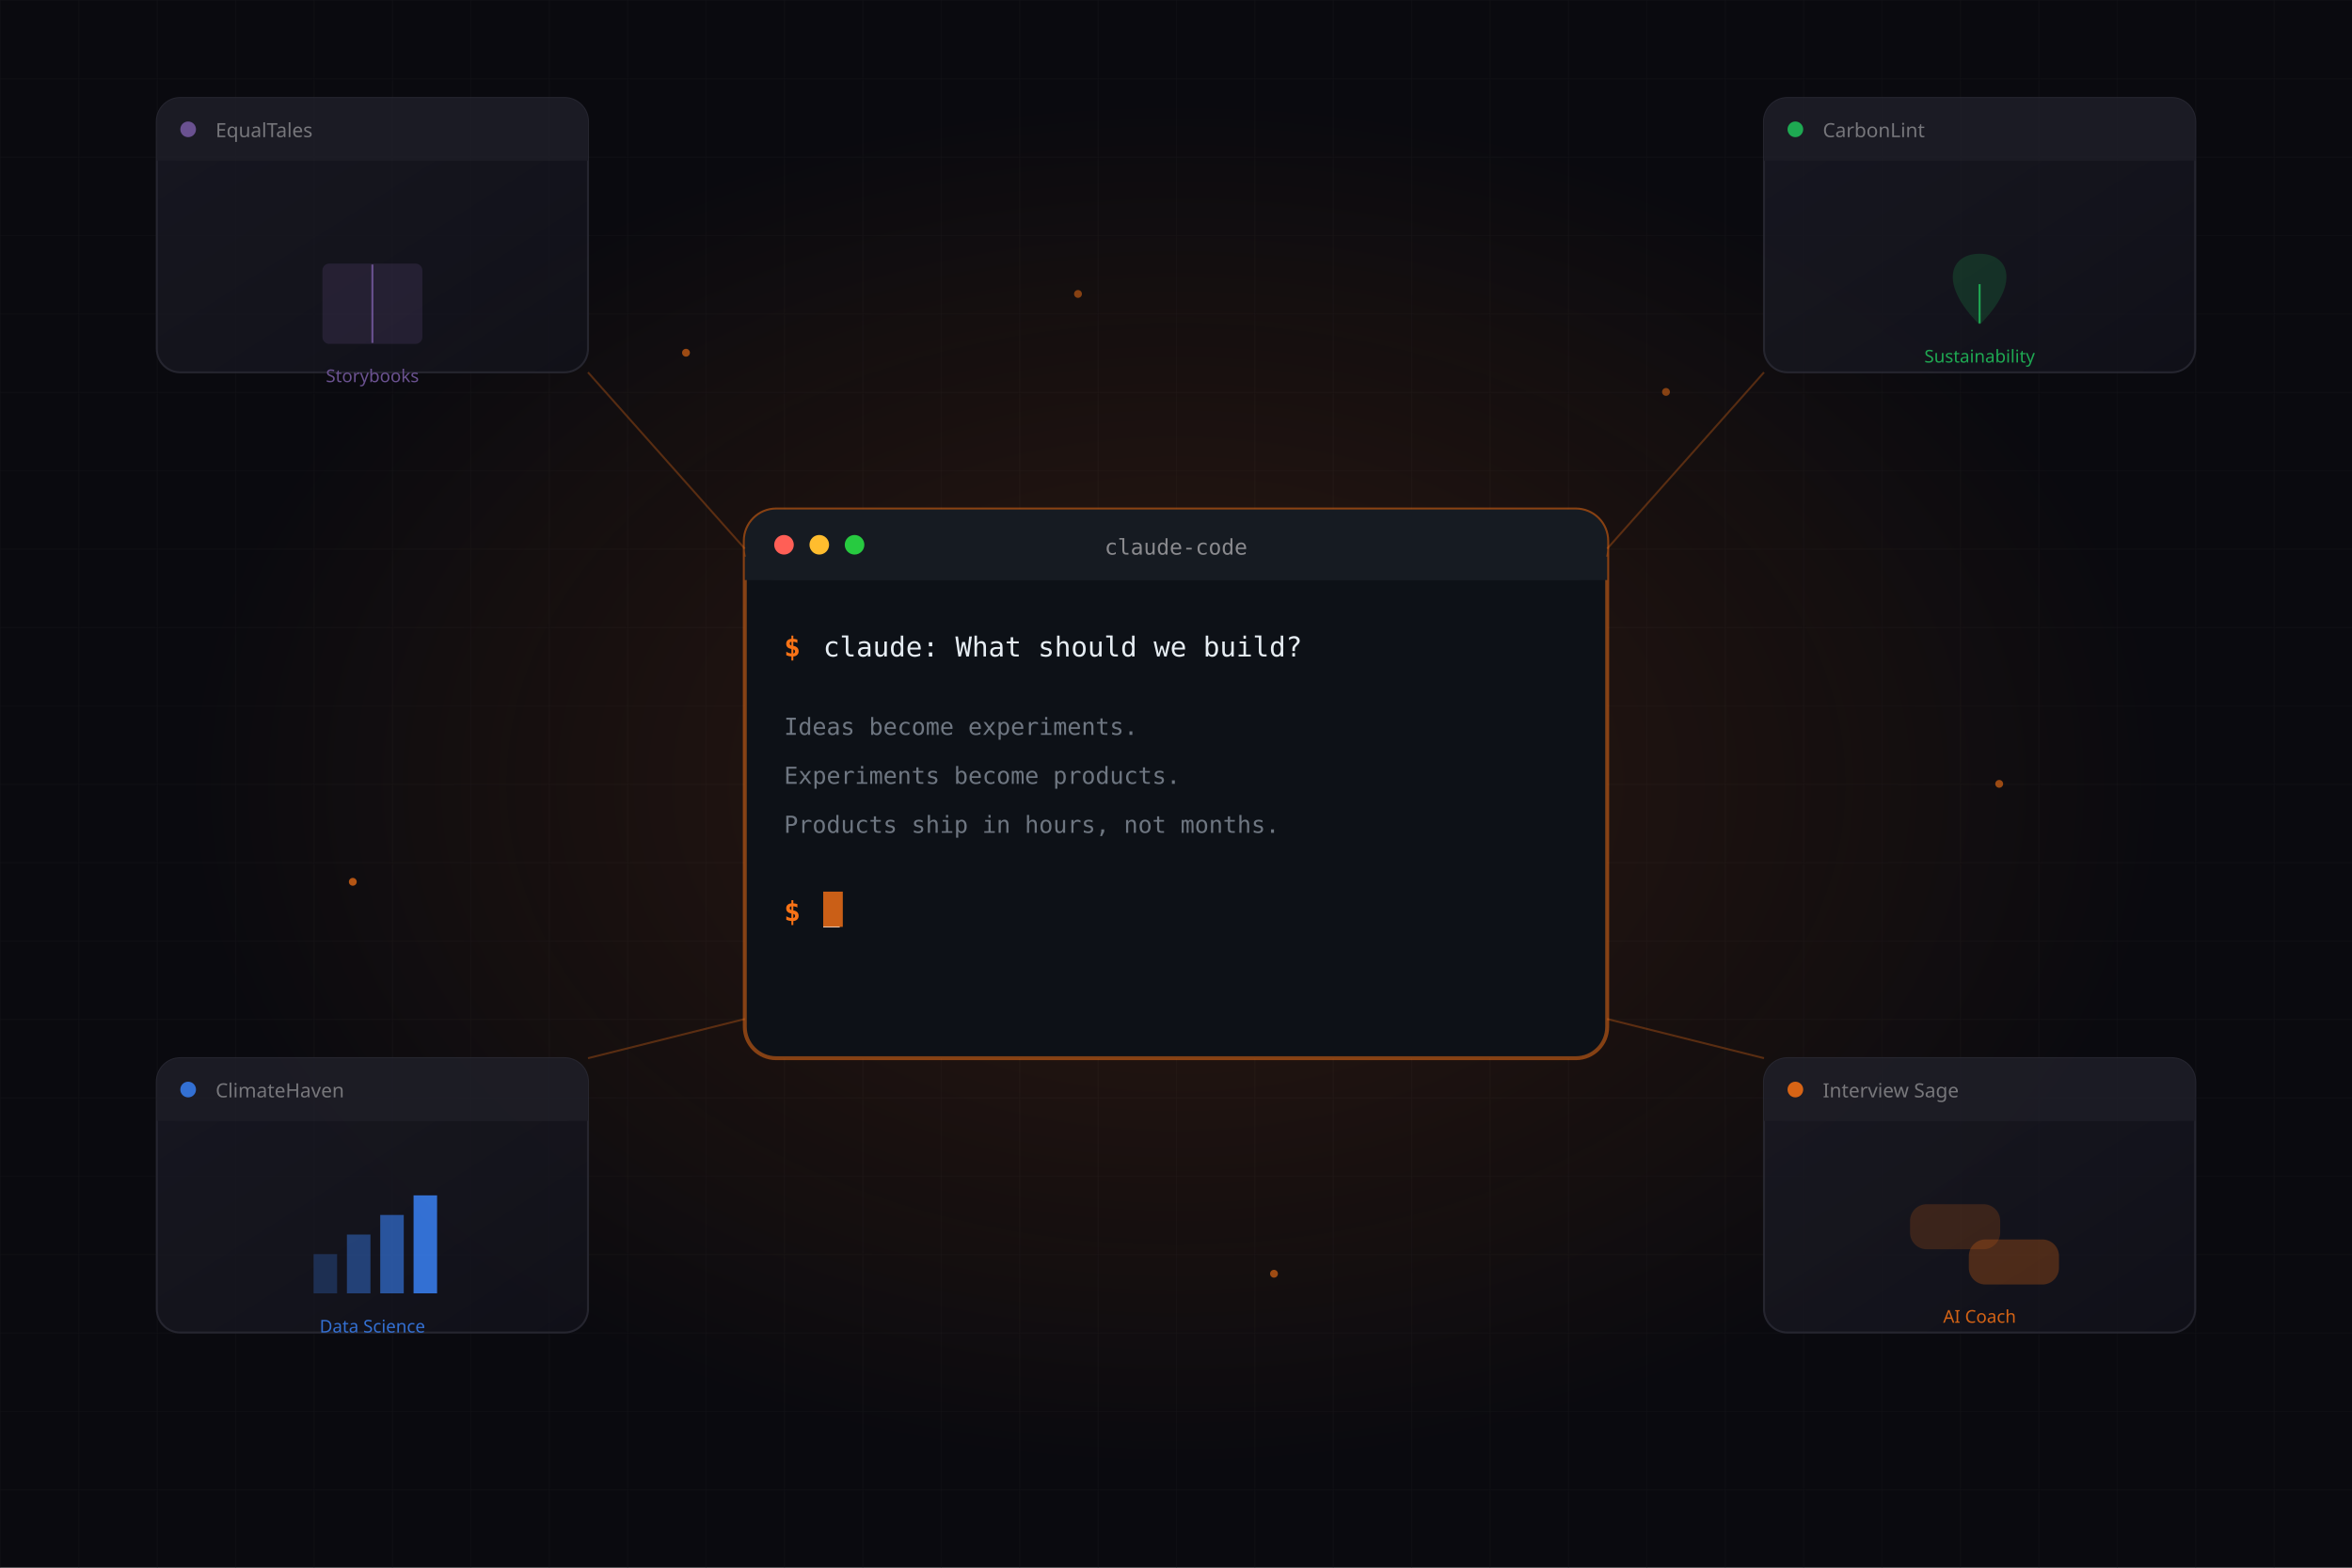
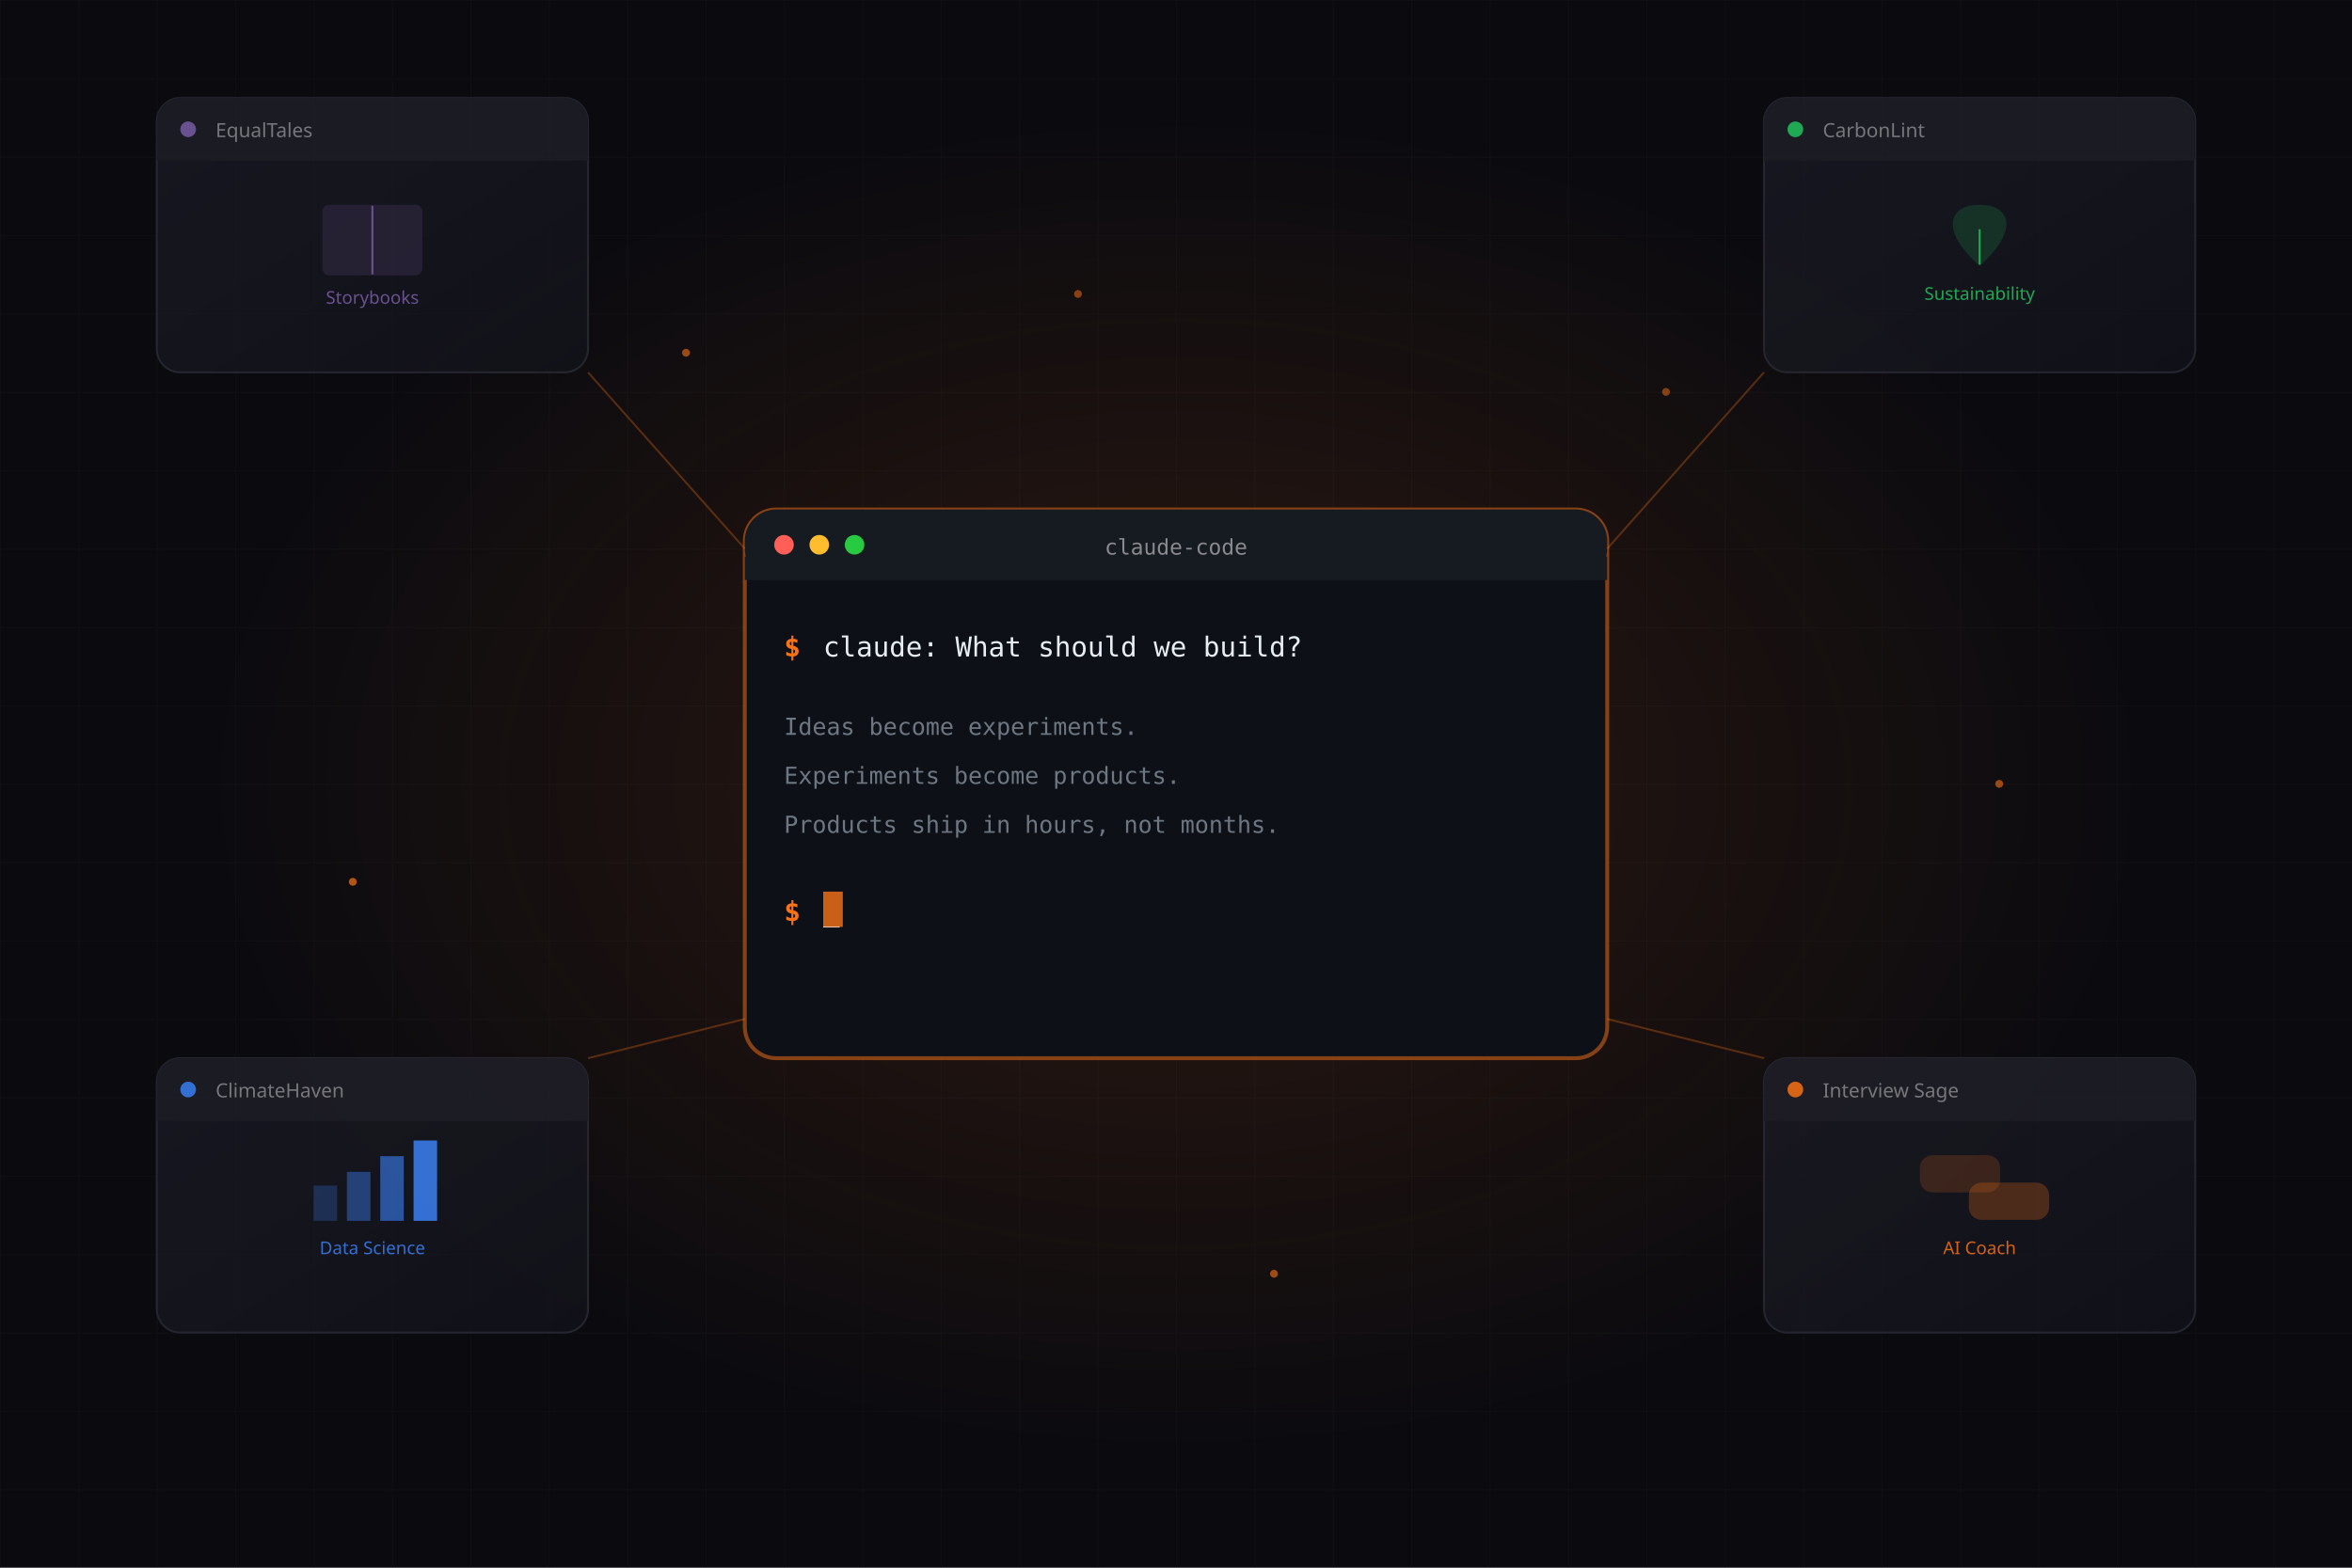
<svg xmlns="http://www.w3.org/2000/svg" width="1200" height="800" viewBox="0 0 1200 800" fill="none">
  <rect width="1200" height="800" fill="#0a0a0f" />
  <defs>
    <pattern id="grid" width="40" height="40" patternUnits="userSpaceOnUse">
      <path d="M 40 0 L 0 0 0 40" fill="none" stroke="#1a1a1f" stroke-width="0.5" />
    </pattern>
    <radialGradient id="centerGlow" cx="50%" cy="50%" r="50%">
      <stop offset="0%" stop-color="#f97316" stop-opacity="0.15" />
      <stop offset="100%" stop-color="#f97316" stop-opacity="0" />
    </radialGradient>
    <linearGradient id="cardGradient" x1="0%" y1="0%" x2="100%" y2="100%">
      <stop offset="0%" stop-color="#1a1a24" />
      <stop offset="100%" stop-color="#12121a" />
    </linearGradient>
  </defs>
  <rect width="1200" height="800" fill="url(#grid)" opacity="0.5" />
  <ellipse cx="600" cy="400" rx="500" ry="350" fill="url(#centerGlow)" />
  <g transform="translate(80, 50)" opacity="0.85">
    <rect width="220" height="140" rx="12" fill="url(#cardGradient)" stroke="#2a2a35" stroke-width="1" />
    <rect y="0" width="220" height="32" rx="12" fill="#1e1e28" />
    <rect y="20" width="220" height="12" fill="#1e1e28" />
    <circle cx="16" cy="16" r="4" fill="#7B5EA7" />
    <text x="30" y="20" fill="#8a8a8e" font-family="system-ui, sans-serif" font-size="10" font-weight="500">EqualTales</text>
-     <g transform="translate(110, 85)">
-       <rect x="-25" y="0" width="50" height="40" rx="3" fill="#7B5EA7" opacity="0.2" stroke="#7B5EA7" stroke-width="1" />
-       <line x1="0" y1="0" x2="0" y2="40" stroke="#7B5EA7" stroke-width="1" />
-       <text x="0" y="60" text-anchor="middle" fill="#7B5EA7" font-family="system-ui" font-size="9">Storybooks</text>
+     <g transform="translate(110, 55)">
+       <rect x="-25" y="0" width="50" height="35" rx="3" fill="#7B5EA7" opacity="0.2" stroke="#7B5EA7" stroke-width="1" />
+       <line x1="0" y1="0" x2="0" y2="35" stroke="#7B5EA7" stroke-width="1" />
+       <text x="0" y="50" text-anchor="middle" fill="#7B5EA7" font-family="system-ui" font-size="9">Storybooks</text>
    </g>
  </g>
  <g transform="translate(900, 50)" opacity="0.85">
    <rect width="220" height="140" rx="12" fill="url(#cardGradient)" stroke="#2a2a35" stroke-width="1" />
    <rect y="0" width="220" height="32" rx="12" fill="#1e1e28" />
    <rect y="20" width="220" height="12" fill="#1e1e28" />
    <circle cx="16" cy="16" r="4" fill="#22c55e" />
    <text x="30" y="20" fill="#8a8a8e" font-family="system-ui, sans-serif" font-size="10" font-weight="500">CarbonLint</text>
-     <g transform="translate(110, 80)">
-       <path d="M0 0 C-15 0 -20 15 0 35 C20 15 15 0 0 0" fill="#22c55e" opacity="0.2" stroke="#22c55e" stroke-width="1" />
-       <line x1="0" y1="15" x2="0" y2="35" stroke="#22c55e" stroke-width="1" />
-       <text x="0" y="55" text-anchor="middle" fill="#22c55e" font-family="system-ui" font-size="9">Sustainability</text>
+     <g transform="translate(110, 55)">
+       <path d="M0 0 C-15 0 -20 12 0 30 C20 12 15 0 0 0" fill="#22c55e" opacity="0.2" stroke="#22c55e" stroke-width="1" />
+       <line x1="0" y1="12" x2="0" y2="30" stroke="#22c55e" stroke-width="1" />
+       <text x="0" y="48" text-anchor="middle" fill="#22c55e" font-family="system-ui" font-size="9">Sustainability</text>
    </g>
  </g>
  <g transform="translate(80, 540)" opacity="0.85">
    <rect width="220" height="140" rx="12" fill="url(#cardGradient)" stroke="#2a2a35" stroke-width="1" />
    <rect y="0" width="220" height="32" rx="12" fill="#1e1e28" />
    <rect y="20" width="220" height="12" fill="#1e1e28" />
    <circle cx="16" cy="16" r="4" fill="#3b82f6" />
    <text x="30" y="20" fill="#8a8a8e" font-family="system-ui, sans-serif" font-size="10" font-weight="500">ClimateHaven</text>
-     <g transform="translate(110, 75)">
-       <rect x="-30" y="25" width="12" height="20" fill="#3b82f6" opacity="0.3" />
-       <rect x="-13" y="15" width="12" height="30" fill="#3b82f6" opacity="0.5" />
-       <rect x="4" y="5" width="12" height="40" fill="#3b82f6" opacity="0.7" />
-       <rect x="21" y="-5" width="12" height="50" fill="#3b82f6" />
-       <text x="0" y="65" text-anchor="middle" fill="#3b82f6" font-family="system-ui" font-size="9">Data Science</text>
+     <g transform="translate(110, 50)">
+       <rect x="-30" y="15" width="12" height="18" fill="#3b82f6" opacity="0.3" />
+       <rect x="-13" y="8" width="12" height="25" fill="#3b82f6" opacity="0.5" />
+       <rect x="4" y="0" width="12" height="33" fill="#3b82f6" opacity="0.7" />
+       <rect x="21" y="-8" width="12" height="41" fill="#3b82f6" />
+       <text x="0" y="50" text-anchor="middle" fill="#3b82f6" font-family="system-ui" font-size="9">Data Science</text>
    </g>
  </g>
  <g transform="translate(900, 540)" opacity="0.85">
    <rect width="220" height="140" rx="12" fill="url(#cardGradient)" stroke="#2a2a35" stroke-width="1" />
    <rect y="0" width="220" height="32" rx="12" fill="#1e1e28" />
    <rect y="20" width="220" height="12" fill="#1e1e28" />
    <circle cx="16" cy="16" r="4" fill="#f97316" />
    <text x="30" y="20" fill="#8a8a8e" font-family="system-ui, sans-serif" font-size="10" font-weight="500">Interview Sage</text>
-     <g transform="translate(110, 75)">
-       <rect x="-35" y="0" width="45" height="22" rx="8" fill="#f97316" opacity="0.2" stroke="#f97316" stroke-width="1" />
-       <rect x="-5" y="18" width="45" height="22" rx="8" fill="#f97316" opacity="0.3" stroke="#f97316" stroke-width="1" />
-       <text x="0" y="60" text-anchor="middle" fill="#f97316" font-family="system-ui" font-size="9">AI Coach</text>
+     <g transform="translate(110, 50)">
+       <rect x="-30" y="0" width="40" height="18" rx="6" fill="#f97316" opacity="0.2" stroke="#f97316" stroke-width="1" />
+       <rect x="-5" y="14" width="40" height="18" rx="6" fill="#f97316" opacity="0.3" stroke="#f97316" stroke-width="1" />
+       <text x="0" y="50" text-anchor="middle" fill="#f97316" font-family="system-ui" font-size="9">AI Coach</text>
    </g>
  </g>
  <g transform="translate(380, 260)">
    <rect width="440" height="280" rx="16" fill="#0d1117" stroke="#f97316" stroke-width="2" stroke-opacity="0.5" />
    <rect width="440" height="36" rx="16" fill="#161b22" />
    <rect y="24" width="440" height="12" fill="#161b22" />
    <circle cx="20" cy="18" r="5" fill="#ff5f56" />
    <circle cx="38" cy="18" r="5" fill="#ffbd2e" />
    <circle cx="56" cy="18" r="5" fill="#27ca40" />
    <text x="220" y="23" text-anchor="middle" fill="#8a8a8e" font-family="monospace" font-size="11">claude-code</text>
    <g transform="translate(20, 55)">
      <text y="20" fill="#f97316" font-family="monospace" font-size="14" font-weight="600">$</text>
      <text x="20" y="20" fill="#e6edf3" font-family="monospace" font-size="14">claude: What should we build?</text>
      <text y="60" fill="#6e7681" font-family="monospace" font-size="12">Ideas become experiments.</text>
      <text y="85" fill="#6e7681" font-family="monospace" font-size="12">Experiments become products.</text>
      <text y="110" fill="#6e7681" font-family="monospace" font-size="12">Products ship in hours, not months.</text>
      <text y="155" fill="#f97316" font-family="monospace" font-size="14" font-weight="600">$</text>
      <text x="20" y="155" fill="#e6edf3" font-family="monospace" font-size="14">_</text>
      <rect x="20" y="140" width="10" height="18" fill="#f97316" opacity="0.8">
        <animate attributeName="opacity" values="0.8;0.2;0.8" dur="1s" repeatCount="indefinite" />
      </rect>
    </g>
  </g>
  <g stroke="#f97316" stroke-width="1" opacity="0.3">
    <line x1="300" y1="190" x2="380" y2="280" />
    <line x1="900" y1="190" x2="820" y2="280" />
    <line x1="300" y1="540" x2="380" y2="520" />
    <line x1="900" y1="540" x2="820" y2="520" />
  </g>
  <g fill="#f97316">
    <circle cx="350" cy="180" r="2" opacity="0.6">
      <animate attributeName="opacity" values="0.6;0.2;0.6" dur="2s" repeatCount="indefinite" />
    </circle>
    <circle cx="850" cy="200" r="2" opacity="0.5">
      <animate attributeName="opacity" values="0.5;0.1;0.5" dur="2.5s" repeatCount="indefinite" />
    </circle>
    <circle cx="180" cy="450" r="2" opacity="0.7">
      <animate attributeName="opacity" values="0.7;0.2;0.7" dur="1.8s" repeatCount="indefinite" />
    </circle>
    <circle cx="1020" cy="400" r="2" opacity="0.6">
      <animate attributeName="opacity" values="0.6;0.3;0.6" dur="2.2s" repeatCount="indefinite" />
    </circle>
    <circle cx="550" cy="150" r="2" opacity="0.5">
      <animate attributeName="opacity" values="0.5;0.1;0.5" dur="1.5s" repeatCount="indefinite" />
    </circle>
    <circle cx="650" cy="650" r="2" opacity="0.6">
      <animate attributeName="opacity" values="0.6;0.2;0.6" dur="2s" repeatCount="indefinite" />
    </circle>
  </g>
</svg>
